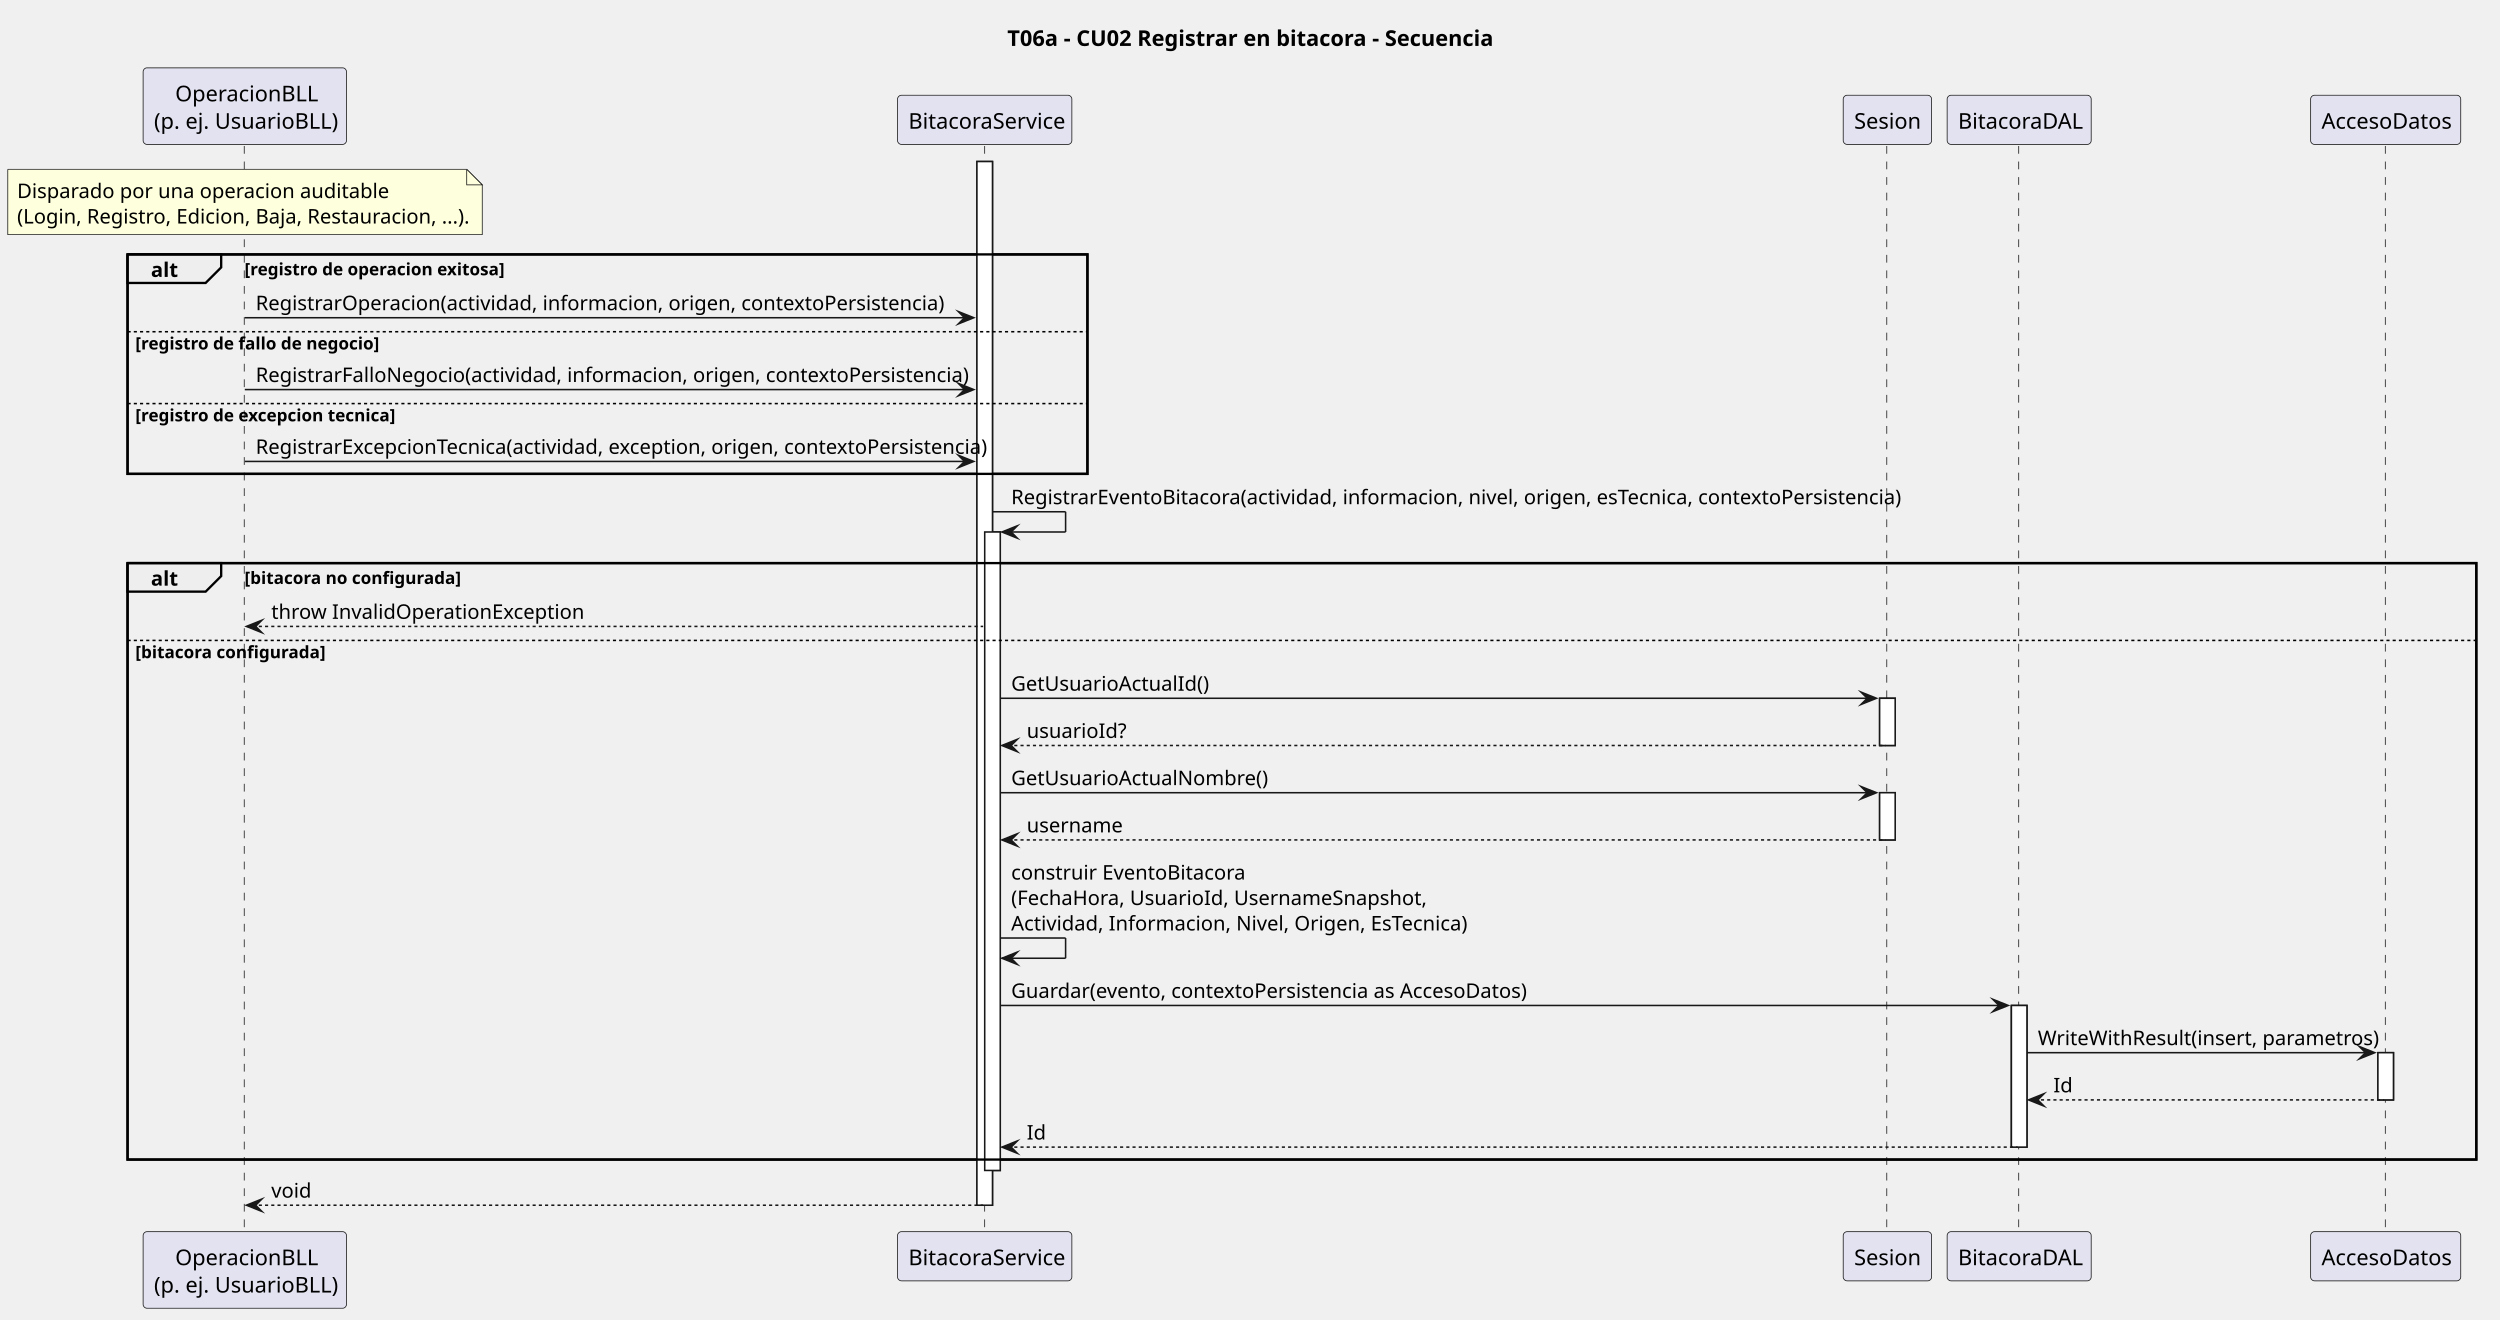
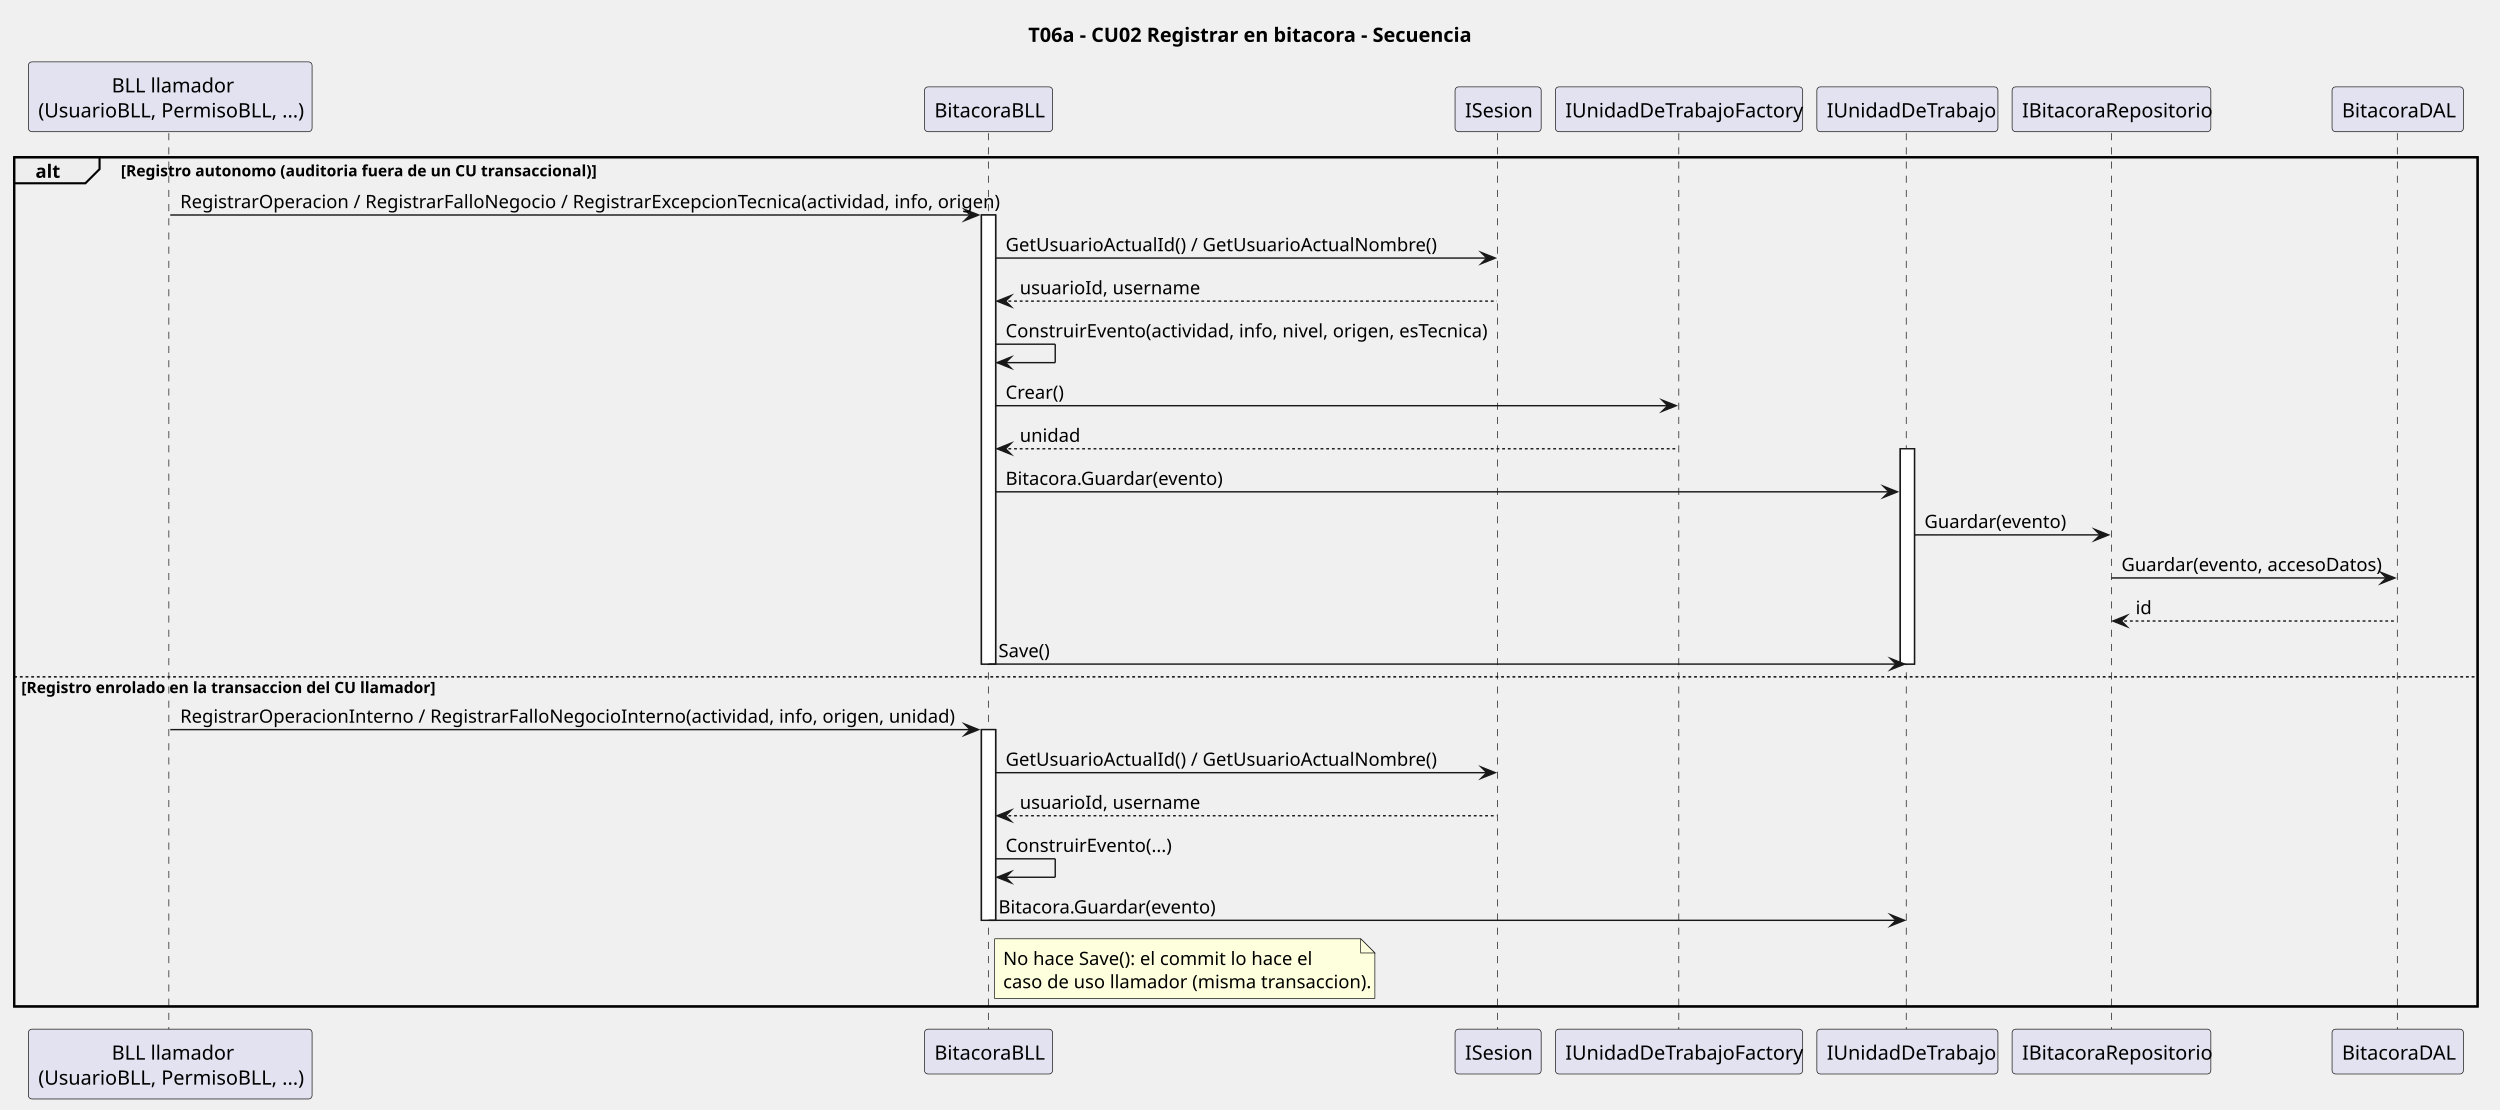
- <svg xmlns="http://www.w3.org/2000/svg" contentStyleType="text/css" data-diagram-type="SEQUENCE" height="848px" preserveAspectRatio="none" style="width:1607px;height:848px;background:#FFFFFF;" version="1.1" viewBox="0 0 1607 848" width="1607px" zoomAndPan="magnify">
+ <svg xmlns="http://www.w3.org/2000/svg" contentStyleType="text/css" data-diagram-type="SEQUENCE" height="782px" preserveAspectRatio="none" style="width:1762px;height:782px;background:#FFFFFF;" version="1.1" viewBox="0 0 1762 782" width="1762px" zoomAndPan="magnify">
  <defs />
  <g>
    <g class="title" data-source-line="1">
-       <text fill="#000000" font-family="sans-serif" font-size="14" font-weight="700" lengthAdjust="spacing" textLength="305.785" x="647.488" y="29.533">T06a - CU02 Registrar en bitacora - Secuencia</text>
-     </g>
-     <g>
-       <rect fill="#FFFFFF" height="670.891" style="stroke:#181818;stroke-width:1;" width="10" x="627.969" y="103.828" />
-     </g>
-     <g>
-       <rect fill="#FFFFFF" height="410.406" style="stroke:#181818;stroke-width:1;" width="10" x="632.969" y="341.961" />
-     </g>
-     <g>
-       <rect fill="#FFFFFF" height="30.352" style="stroke:#181818;stroke-width:1;" width="10" x="1208.223" y="448.852" />
-     </g>
-     <g>
-       <rect fill="#FFFFFF" height="30.352" style="stroke:#181818;stroke-width:1;" width="10" x="1208.223" y="509.555" />
-     </g>
-     <g>
-       <rect fill="#FFFFFF" height="91.055" style="stroke:#181818;stroke-width:1;" width="10" x="1292.922" y="646.312" />
-     </g>
-     <g>
-       <rect fill="#FFFFFF" height="30.352" style="stroke:#181818;stroke-width:1;" width="10" x="1528.52" y="676.664" />
-     </g>
-     <rect fill="none" height="141.078" style="stroke:#000000;stroke-width:1.5;" width="616.989" x="82" y="163.531" />
-     <rect fill="none" height="383.406" style="stroke:#000000;stroke-width:1.5;" width="1509.761" x="82" y="361.961" />
-     <g class="participant-lifeline" data-entity-uid="part1" data-qualified-name="OperacionBLL" data-source-line="3" id="part1-lifeline">
-       <g>
-         <rect fill="#000000" fill-opacity="0" height="698.891" width="8" x="153.358" y="93.828" />
-         <line style="stroke:#181818;stroke-width:0.5;stroke-dasharray:5,5;" x1="157" x2="157" y1="93.828" y2="792.719" />
-       </g>
-     </g>
-     <g class="participant-lifeline" data-entity-uid="part2" data-qualified-name="BitacoraService" data-source-line="4" id="part2-lifeline">
-       <g>
-         <rect fill="#000000" fill-opacity="0" height="698.891" width="8" x="628.969" y="93.828" />
-         <line style="stroke:#181818;stroke-width:0.5;stroke-dasharray:5,5;" x1="632.948" x2="632.948" y1="93.828" y2="792.719" />
-       </g>
-     </g>
-     <g class="participant-lifeline" data-entity-uid="part3" data-qualified-name="Sesion" data-source-line="5" id="part3-lifeline">
-       <g>
-         <rect fill="#000000" fill-opacity="0" height="698.891" width="8" x="1209.223" y="93.828" />
-         <line style="stroke:#181818;stroke-width:0.5;stroke-dasharray:5,5;" x1="1212.819" x2="1212.819" y1="93.828" y2="792.719" />
-       </g>
-     </g>
-     <g class="participant-lifeline" data-entity-uid="part4" data-qualified-name="BitacoraDAL" data-source-line="6" id="part4-lifeline">
-       <g>
-         <rect fill="#000000" fill-opacity="0" height="698.891" width="8" x="1293.922" y="93.828" />
-         <line style="stroke:#181818;stroke-width:0.5;stroke-dasharray:5,5;" x1="1297.626" x2="1297.626" y1="93.828" y2="792.719" />
-       </g>
-     </g>
-     <g class="participant-lifeline" data-entity-uid="part5" data-qualified-name="AccesoDatos" data-source-line="7" id="part5-lifeline">
-       <g>
-         <rect fill="#000000" fill-opacity="0" height="698.891" width="8" x="1529.52" y="93.828" />
-         <line style="stroke:#181818;stroke-width:0.5;stroke-dasharray:5,5;" x1="1533.278" x2="1533.278" y1="93.828" y2="792.719" />
-       </g>
-     </g>
-     <g class="participant participant-head" data-entity-uid="part1" data-qualified-name="OperacionBLL" data-source-line="3" id="part1-head">
-       <rect fill="#E2E2F0" height="49.219" rx="2.5" ry="2.5" style="stroke:#181818;stroke-width:0.5;" width="130.717" x="92" y="43.609" />
-       <text fill="#000000" font-family="sans-serif" font-size="14" lengthAdjust="spacing" textLength="89.503" x="112.607" y="65.143">OperacionBLL</text>
-       <text fill="#000000" font-family="sans-serif" font-size="14" lengthAdjust="spacing" textLength="116.717" x="99" y="82.752">(p. ej. UsuarioBLL)</text>
-     </g>
-     <g class="participant participant-tail" data-entity-uid="part1" data-qualified-name="OperacionBLL" data-source-line="3" id="part1-tail">
-       <rect fill="#E2E2F0" height="49.219" rx="2.5" ry="2.5" style="stroke:#181818;stroke-width:0.5;" width="130.717" x="92" y="791.719" />
-       <text fill="#000000" font-family="sans-serif" font-size="14" lengthAdjust="spacing" textLength="89.503" x="112.607" y="813.252">OperacionBLL</text>
-       <text fill="#000000" font-family="sans-serif" font-size="14" lengthAdjust="spacing" textLength="116.717" x="99" y="830.861">(p. ej. UsuarioBLL)</text>
-     </g>
-     <g class="participant participant-head" data-entity-uid="part2" data-qualified-name="BitacoraService" data-source-line="4" id="part2-head">
-       <rect fill="#E2E2F0" height="31.609" rx="2.5" ry="2.5" style="stroke:#181818;stroke-width:0.5;" width="112.041" x="576.948" y="61.219" />
-       <text fill="#000000" font-family="sans-serif" font-size="14" lengthAdjust="spacing" textLength="98.041" x="583.948" y="82.752">BitacoraService</text>
-     </g>
-     <g class="participant participant-tail" data-entity-uid="part2" data-qualified-name="BitacoraService" data-source-line="4" id="part2-tail">
-       <rect fill="#E2E2F0" height="31.609" rx="2.5" ry="2.5" style="stroke:#181818;stroke-width:0.5;" width="112.041" x="576.948" y="791.719" />
-       <text fill="#000000" font-family="sans-serif" font-size="14" lengthAdjust="spacing" textLength="98.041" x="583.948" y="813.252">BitacoraService</text>
-     </g>
-     <g class="participant participant-head" data-entity-uid="part3" data-qualified-name="Sesion" data-source-line="5" id="part3-head">
-       <rect fill="#E2E2F0" height="31.609" rx="2.5" ry="2.5" style="stroke:#181818;stroke-width:0.5;" width="56.807" x="1184.819" y="61.219" />
-       <text fill="#000000" font-family="sans-serif" font-size="14" lengthAdjust="spacing" textLength="42.807" x="1191.819" y="82.752">Sesion</text>
-     </g>
-     <g class="participant participant-tail" data-entity-uid="part3" data-qualified-name="Sesion" data-source-line="5" id="part3-tail">
-       <rect fill="#E2E2F0" height="31.609" rx="2.5" ry="2.5" style="stroke:#181818;stroke-width:0.5;" width="56.807" x="1184.819" y="791.719" />
-       <text fill="#000000" font-family="sans-serif" font-size="14" lengthAdjust="spacing" textLength="42.807" x="1191.819" y="813.252">Sesion</text>
-     </g>
-     <g class="participant participant-head" data-entity-uid="part4" data-qualified-name="BitacoraDAL" data-source-line="6" id="part4-head">
-       <rect fill="#E2E2F0" height="31.609" rx="2.5" ry="2.5" style="stroke:#181818;stroke-width:0.5;" width="92.593" x="1251.626" y="61.219" />
-       <text fill="#000000" font-family="sans-serif" font-size="14" lengthAdjust="spacing" textLength="78.593" x="1258.626" y="82.752">BitacoraDAL</text>
-     </g>
-     <g class="participant participant-tail" data-entity-uid="part4" data-qualified-name="BitacoraDAL" data-source-line="6" id="part4-tail">
-       <rect fill="#E2E2F0" height="31.609" rx="2.5" ry="2.5" style="stroke:#181818;stroke-width:0.5;" width="92.593" x="1251.626" y="791.719" />
-       <text fill="#000000" font-family="sans-serif" font-size="14" lengthAdjust="spacing" textLength="78.593" x="1258.626" y="813.252">BitacoraDAL</text>
-     </g>
-     <g class="participant participant-head" data-entity-uid="part5" data-qualified-name="AccesoDatos" data-source-line="7" id="part5-head">
-       <rect fill="#E2E2F0" height="31.609" rx="2.5" ry="2.5" style="stroke:#181818;stroke-width:0.5;" width="96.482" x="1485.278" y="61.219" />
-       <text fill="#000000" font-family="sans-serif" font-size="14" lengthAdjust="spacing" textLength="82.482" x="1492.278" y="82.752">AccesoDatos</text>
-     </g>
-     <g class="participant participant-tail" data-entity-uid="part5" data-qualified-name="AccesoDatos" data-source-line="7" id="part5-tail">
-       <rect fill="#E2E2F0" height="31.609" rx="2.5" ry="2.5" style="stroke:#181818;stroke-width:0.5;" width="96.482" x="1485.278" y="791.719" />
-       <text fill="#000000" font-family="sans-serif" font-size="14" lengthAdjust="spacing" textLength="82.482" x="1492.278" y="813.252">AccesoDatos</text>
-     </g>
-     <g>
-       <rect fill="#FFFFFF" height="670.891" style="stroke:#181818;stroke-width:1;" width="10" x="627.969" y="103.828" />
-     </g>
-     <g>
-       <rect fill="#FFFFFF" height="410.406" style="stroke:#181818;stroke-width:1;" width="10" x="632.969" y="341.961" />
-     </g>
-     <g>
-       <rect fill="#FFFFFF" height="30.352" style="stroke:#181818;stroke-width:1;" width="10" x="1208.223" y="448.852" />
-     </g>
-     <g>
-       <rect fill="#FFFFFF" height="30.352" style="stroke:#181818;stroke-width:1;" width="10" x="1208.223" y="509.555" />
-     </g>
-     <g>
-       <rect fill="#FFFFFF" height="91.055" style="stroke:#181818;stroke-width:1;" width="10" x="1292.922" y="646.312" />
-     </g>
-     <g>
-       <rect fill="#FFFFFF" height="30.352" style="stroke:#181818;stroke-width:1;" width="10" x="1528.52" y="676.664" />
-     </g>
-     <path d="M5,108.828 L5,150.828 L310,150.828 L310,118.828 L300,108.828 L5,108.828" fill="#FEFFDD" style="stroke:#181818;stroke-width:0.5;" />
-     <path d="M300,108.828 L300,118.828 L310,118.828 L300,108.828" fill="#FEFFDD" style="stroke:#181818;stroke-width:0.5;" />
-     <text fill="#000000" font-family="sans-serif" font-size="13" lengthAdjust="spacing" textLength="224.047" x="11" y="127.323">Disparado por una operacion auditable</text>
-     <text fill="#000000" font-family="sans-serif" font-size="13" lengthAdjust="spacing" textLength="284.692" x="11" y="143.675">(Login, Registro, Edicion, Baja, Restauracion, ...).</text>
-     <path d="M82,163.531 L142.171,163.531 L142.171,171.883 L132.171,181.883 L82,181.883 L82,163.531" fill="#EEEEEE" style="stroke:#000000;stroke-width:1.5;" />
-     <rect fill="none" height="141.078" style="stroke:#000000;stroke-width:1.5;" width="616.989" x="82" y="163.531" />
-     <text fill="#000000" font-family="sans-serif" font-size="13" font-weight="700" lengthAdjust="spacing" textLength="15.171" x="97" y="178.026">alt</text>
-     <text fill="#000000" font-family="sans-serif" font-size="11" font-weight="700" lengthAdjust="spacing" textLength="160.762" x="157.171" y="176.95">[registro de operacion exitosa]</text>
+       <text fill="#000000" font-family="sans-serif" font-size="14" font-weight="700" lengthAdjust="spacing" textLength="305.785" x="724.716" y="29.533">T06a - CU02 Registrar en bitacora - Secuencia</text>
+     </g>
+     <g>
+       <rect fill="#FFFFFF" height="316.516" style="stroke:#181818;stroke-width:1;" width="10" x="691.72" y="151.531" />
+     </g>
+     <g>
+       <rect fill="#FFFFFF" height="134.406" style="stroke:#181818;stroke-width:1;" width="10" x="691.72" y="514.234" />
+     </g>
+     <g>
+       <rect fill="#FFFFFF" height="151.758" style="stroke:#181818;stroke-width:1;" width="10" x="1339.327" y="316.289" />
+     </g>
+     <rect fill="none" height="598.516" style="stroke:#000000;stroke-width:1.5;" width="1736.217" x="10" y="110.828" />
+     <g class="participant-lifeline" data-entity-uid="part1" data-qualified-name="Caller" data-source-line="6" id="part1-lifeline">
+       <g>
+         <rect fill="#000000" fill-opacity="0" height="632.516" width="8" x="115.979" y="93.828" />
+         <line style="stroke:#181818;stroke-width:0.5;stroke-dasharray:5,5;" x1="119" x2="119" y1="93.828" y2="726.344" />
+       </g>
+     </g>
+     <g class="participant-lifeline" data-entity-uid="part2" data-qualified-name="BLL" data-source-line="7" id="part2-lifeline">
+       <g>
+         <rect fill="#000000" fill-opacity="0" height="632.516" width="8" x="692.72" y="93.828" />
+         <line style="stroke:#181818;stroke-width:0.5;stroke-dasharray:5,5;" x1="696.586" x2="696.586" y1="93.828" y2="726.344" />
+       </g>
+     </g>
+     <g class="participant-lifeline" data-entity-uid="part3" data-qualified-name="Sesion" data-source-line="8" id="part3-lifeline">
+       <g>
+         <rect fill="#000000" fill-opacity="0" height="632.516" width="8" x="1051.873" y="93.828" />
+         <line style="stroke:#181818;stroke-width:0.5;stroke-dasharray:5,5;" x1="1055.524" x2="1055.524" y1="93.828" y2="726.344" />
+       </g>
+     </g>
+     <g class="participant-lifeline" data-entity-uid="part4" data-qualified-name="UoWF" data-source-line="9" id="part4-lifeline">
+       <g>
+         <rect fill="#000000" fill-opacity="0" height="632.516" width="8" x="1179.369" y="93.828" />
+         <line style="stroke:#181818;stroke-width:0.5;stroke-dasharray:5,5;" x1="1183.221" x2="1183.221" y1="93.828" y2="726.344" />
+       </g>
+     </g>
+     <g class="participant-lifeline" data-entity-uid="part5" data-qualified-name="UoW" data-source-line="10" id="part5-lifeline">
+       <g>
+         <rect fill="#000000" fill-opacity="0" height="632.516" width="8" x="1340.327" y="93.828" />
+         <line style="stroke:#181818;stroke-width:0.5;stroke-dasharray:5,5;" x1="1343.517" x2="1343.517" y1="93.828" y2="726.344" />
+       </g>
+     </g>
+     <g class="participant-lifeline" data-entity-uid="part6" data-qualified-name="Repo" data-source-line="11" id="part6-lifeline">
+       <g>
+         <rect fill="#000000" fill-opacity="0" height="632.516" width="8" x="1484.168" y="93.828" />
+         <line style="stroke:#181818;stroke-width:0.5;stroke-dasharray:5,5;" x1="1488.137" x2="1488.137" y1="93.828" y2="726.344" />
+       </g>
+     </g>
+     <g class="participant-lifeline" data-entity-uid="part7" data-qualified-name="DAL" data-source-line="12" id="part7-lifeline">
+       <g>
+         <rect fill="#000000" fill-opacity="0" height="632.516" width="8" x="1685.921" y="93.828" />
+         <line style="stroke:#181818;stroke-width:0.5;stroke-dasharray:5,5;" x1="1689.624" x2="1689.624" y1="93.828" y2="726.344" />
+       </g>
+     </g>
+     <g class="participant participant-head" data-entity-uid="part1" data-qualified-name="Caller" data-source-line="6" id="part1-head">
+       <rect fill="#E2E2F0" height="49.219" rx="2.5" ry="2.5" style="stroke:#181818;stroke-width:0.5;" width="199.958" x="20" y="43.609" />
+       <text fill="#000000" font-family="sans-serif" font-size="14" lengthAdjust="spacing" textLength="82.489" x="78.734" y="65.143">BLL llamador</text>
+       <text fill="#000000" font-family="sans-serif" font-size="14" lengthAdjust="spacing" textLength="185.958" x="27" y="82.752">(UsuarioBLL, PermisoBLL, ...)</text>
+     </g>
+     <g class="participant participant-tail" data-entity-uid="part1" data-qualified-name="Caller" data-source-line="6" id="part1-tail">
+       <rect fill="#E2E2F0" height="49.219" rx="2.5" ry="2.5" style="stroke:#181818;stroke-width:0.5;" width="199.958" x="20" y="725.344" />
+       <text fill="#000000" font-family="sans-serif" font-size="14" lengthAdjust="spacing" textLength="82.489" x="78.734" y="746.877">BLL llamador</text>
+       <text fill="#000000" font-family="sans-serif" font-size="14" lengthAdjust="spacing" textLength="185.958" x="27" y="764.486">(UsuarioBLL, PermisoBLL, ...)</text>
+     </g>
+     <g class="participant participant-head" data-entity-uid="part2" data-qualified-name="BLL" data-source-line="7" id="part2-head">
+       <rect fill="#E2E2F0" height="31.609" rx="2.5" ry="2.5" style="stroke:#181818;stroke-width:0.5;" width="90.269" x="651.586" y="61.219" />
+       <text fill="#000000" font-family="sans-serif" font-size="14" lengthAdjust="spacing" textLength="76.269" x="658.586" y="82.752">BitacoraBLL</text>
+     </g>
+     <g class="participant participant-tail" data-entity-uid="part2" data-qualified-name="BLL" data-source-line="7" id="part2-tail">
+       <rect fill="#E2E2F0" height="31.609" rx="2.5" ry="2.5" style="stroke:#181818;stroke-width:0.5;" width="90.269" x="651.586" y="725.344" />
+       <text fill="#000000" font-family="sans-serif" font-size="14" lengthAdjust="spacing" textLength="76.269" x="658.586" y="746.877">BitacoraBLL</text>
+     </g>
+     <g class="participant participant-head" data-entity-uid="part3" data-qualified-name="Sesion" data-source-line="8" id="part3-head">
+       <rect fill="#E2E2F0" height="31.609" rx="2.5" ry="2.5" style="stroke:#181818;stroke-width:0.5;" width="60.696" x="1025.524" y="61.219" />
+       <text fill="#000000" font-family="sans-serif" font-size="14" lengthAdjust="spacing" textLength="46.696" x="1032.524" y="82.752">ISesion</text>
+     </g>
+     <g class="participant participant-tail" data-entity-uid="part3" data-qualified-name="Sesion" data-source-line="8" id="part3-tail">
+       <rect fill="#E2E2F0" height="31.609" rx="2.5" ry="2.5" style="stroke:#181818;stroke-width:0.5;" width="60.696" x="1025.524" y="725.344" />
+       <text fill="#000000" font-family="sans-serif" font-size="14" lengthAdjust="spacing" textLength="46.696" x="1032.524" y="746.877">ISesion</text>
+     </g>
+     <g class="participant participant-head" data-entity-uid="part4" data-qualified-name="UoWF" data-source-line="9" id="part4-head">
+       <rect fill="#E2E2F0" height="31.609" rx="2.5" ry="2.5" style="stroke:#181818;stroke-width:0.5;" width="174.296" x="1096.221" y="61.219" />
+       <text fill="#000000" font-family="sans-serif" font-size="14" lengthAdjust="spacing" textLength="160.296" x="1103.221" y="82.752">IUnidadDeTrabajoFactory</text>
+     </g>
+     <g class="participant participant-tail" data-entity-uid="part4" data-qualified-name="UoWF" data-source-line="9" id="part4-tail">
+       <rect fill="#E2E2F0" height="31.609" rx="2.5" ry="2.5" style="stroke:#181818;stroke-width:0.5;" width="174.296" x="1096.221" y="725.344" />
+       <text fill="#000000" font-family="sans-serif" font-size="14" lengthAdjust="spacing" textLength="160.296" x="1103.221" y="746.877">IUnidadDeTrabajoFactory</text>
+     </g>
+     <g class="participant participant-head" data-entity-uid="part5" data-qualified-name="UoW" data-source-line="10" id="part5-head">
+       <rect fill="#E2E2F0" height="31.609" rx="2.5" ry="2.5" style="stroke:#181818;stroke-width:0.5;" width="127.62" x="1280.517" y="61.219" />
+       <text fill="#000000" font-family="sans-serif" font-size="14" lengthAdjust="spacing" textLength="113.62" x="1287.517" y="82.752">IUnidadDeTrabajo</text>
+     </g>
+     <g class="participant participant-tail" data-entity-uid="part5" data-qualified-name="UoW" data-source-line="10" id="part5-tail">
+       <rect fill="#E2E2F0" height="31.609" rx="2.5" ry="2.5" style="stroke:#181818;stroke-width:0.5;" width="127.62" x="1280.517" y="725.344" />
+       <text fill="#000000" font-family="sans-serif" font-size="14" lengthAdjust="spacing" textLength="113.62" x="1287.517" y="746.877">IUnidadDeTrabajo</text>
+     </g>
+     <g class="participant participant-head" data-entity-uid="part6" data-qualified-name="Repo" data-source-line="11" id="part6-head">
+       <rect fill="#E2E2F0" height="31.609" rx="2.5" ry="2.5" style="stroke:#181818;stroke-width:0.5;" width="140.061" x="1418.137" y="61.219" />
+       <text fill="#000000" font-family="sans-serif" font-size="14" lengthAdjust="spacing" textLength="126.061" x="1425.137" y="82.752">IBitacoraRepositorio</text>
+     </g>
+     <g class="participant participant-tail" data-entity-uid="part6" data-qualified-name="Repo" data-source-line="11" id="part6-tail">
+       <rect fill="#E2E2F0" height="31.609" rx="2.5" ry="2.5" style="stroke:#181818;stroke-width:0.5;" width="140.061" x="1418.137" y="725.344" />
+       <text fill="#000000" font-family="sans-serif" font-size="14" lengthAdjust="spacing" textLength="126.061" x="1425.137" y="746.877">IBitacoraRepositorio</text>
+     </g>
+     <g class="participant participant-head" data-entity-uid="part7" data-qualified-name="DAL" data-source-line="12" id="part7-head">
+       <rect fill="#E2E2F0" height="31.609" rx="2.5" ry="2.5" style="stroke:#181818;stroke-width:0.5;" width="92.593" x="1643.624" y="61.219" />
+       <text fill="#000000" font-family="sans-serif" font-size="14" lengthAdjust="spacing" textLength="78.593" x="1650.624" y="82.752">BitacoraDAL</text>
+     </g>
+     <g class="participant participant-tail" data-entity-uid="part7" data-qualified-name="DAL" data-source-line="12" id="part7-tail">
+       <rect fill="#E2E2F0" height="31.609" rx="2.5" ry="2.5" style="stroke:#181818;stroke-width:0.5;" width="92.593" x="1643.624" y="725.344" />
+       <text fill="#000000" font-family="sans-serif" font-size="14" lengthAdjust="spacing" textLength="78.593" x="1650.624" y="746.877">BitacoraDAL</text>
+     </g>
+     <g>
+       <rect fill="#FFFFFF" height="316.516" style="stroke:#181818;stroke-width:1;" width="10" x="691.72" y="151.531" />
+     </g>
+     <g>
+       <rect fill="#FFFFFF" height="134.406" style="stroke:#181818;stroke-width:1;" width="10" x="691.72" y="514.234" />
+     </g>
+     <g>
+       <rect fill="#FFFFFF" height="151.758" style="stroke:#181818;stroke-width:1;" width="10" x="1339.327" y="316.289" />
+     </g>
+     <path d="M10,110.828 L70.171,110.828 L70.171,119.18 L60.171,129.18 L10,129.18 L10,110.828" fill="#EEEEEE" style="stroke:#000000;stroke-width:1.5;" />
+     <rect fill="none" height="598.516" style="stroke:#000000;stroke-width:1.5;" width="1736.217" x="10" y="110.828" />
+     <text fill="#000000" font-family="sans-serif" font-size="13" font-weight="700" lengthAdjust="spacing" textLength="15.171" x="25" y="125.323">alt</text>
+     <text fill="#000000" font-family="sans-serif" font-size="11" font-weight="700" lengthAdjust="spacing" textLength="320.252" x="85.171" y="124.247">[Registro autonomo (auditoria fuera de un CU transaccional)]</text>
    <g class="message" data-entity-1="part1" data-entity-2="part2" data-source-line="15" id="msg1">
-       <polygon fill="#181818" points="615.969,200.234,625.969,204.234,615.969,208.234,619.969,204.234" style="stroke:#181818;stroke-width:1;stroke-linejoin:miter;stroke-miterlimit:10;" />
-       <line style="stroke:#181818;stroke-width:1;" x1="157.358" x2="621.969" y1="204.234" y2="204.234" />
-       <text fill="#000000" font-family="sans-serif" font-size="13" lengthAdjust="spacing" textLength="417.638" x="164.358" y="199.378">RegistrarOperacion(actividad, informacion, origen, contextoPersistencia)</text>
-     </g>
-     <line style="stroke:#000000;stroke-width:1;stroke-dasharray:2,2;" x1="82" x2="698.989" y1="213.234" y2="213.234" />
-     <text fill="#000000" font-family="sans-serif" font-size="11" font-weight="700" lengthAdjust="spacing" textLength="150.96" x="87" y="224.653">[registro de fallo de negocio]</text>
-     <g class="message" data-entity-1="part1" data-entity-2="part2" data-source-line="17" id="msg2">
-       <polygon fill="#181818" points="615.969,246.422,625.969,250.422,615.969,254.422,619.969,250.422" style="stroke:#181818;stroke-width:1;stroke-linejoin:miter;stroke-miterlimit:10;" />
-       <line style="stroke:#181818;stroke-width:1;" x1="157.358" x2="621.969" y1="250.422" y2="250.422" />
-       <text fill="#000000" font-family="sans-serif" font-size="13" lengthAdjust="spacing" textLength="433.532" x="164.358" y="245.565">RegistrarFalloNegocio(actividad, informacion, origen, contextoPersistencia)</text>
-     </g>
-     <line style="stroke:#000000;stroke-width:1;stroke-dasharray:2,2;" x1="82" x2="698.989" y1="259.422" y2="259.422" />
-     <text fill="#000000" font-family="sans-serif" font-size="11" font-weight="700" lengthAdjust="spacing" textLength="161.998" x="87" y="270.841">[registro de excepcion tecnica]</text>
-     <g class="message" data-entity-1="part1" data-entity-2="part2" data-source-line="19" id="msg3">
-       <polygon fill="#181818" points="615.969,292.609,625.969,296.609,615.969,300.609,619.969,296.609" style="stroke:#181818;stroke-width:1;stroke-linejoin:miter;stroke-miterlimit:10;" />
-       <line style="stroke:#181818;stroke-width:1;" x1="157.358" x2="621.969" y1="296.609" y2="296.609" />
-       <text fill="#000000" font-family="sans-serif" font-size="13" lengthAdjust="spacing" textLength="451.61" x="164.358" y="291.753">RegistrarExcepcionTecnica(actividad, exception, origen, contextoPersistencia)</text>
-     </g>
-     <g class="message" data-entity-1="part2" data-entity-2="part2" data-source-line="23" id="msg4">
-       <line style="stroke:#181818;stroke-width:1;" x1="637.969" x2="684.969" y1="328.961" y2="328.961" />
-       <line style="stroke:#181818;stroke-width:1;" x1="684.969" x2="684.969" y1="328.961" y2="341.961" />
-       <line style="stroke:#181818;stroke-width:1;" x1="643.969" x2="684.969" y1="341.961" y2="341.961" />
-       <polygon fill="#181818" points="653.969,337.961,643.969,341.961,653.969,345.961,649.969,341.961" style="stroke:#181818;stroke-width:1;stroke-linejoin:miter;stroke-miterlimit:10;" />
-       <text fill="#000000" font-family="sans-serif" font-size="13" lengthAdjust="spacing" textLength="546.254" x="649.969" y="324.104">RegistrarEventoBitacora(actividad, informacion, nivel, origen, esTecnica, contextoPersistencia)</text>
-     </g>
-     <path d="M82,361.961 L142.171,361.961 L142.171,370.312 L132.171,380.312 L82,380.312 L82,361.961" fill="#EEEEEE" style="stroke:#000000;stroke-width:1.5;" />
-     <rect fill="none" height="383.406" style="stroke:#000000;stroke-width:1.5;" width="1509.761" x="82" y="361.961" />
-     <text fill="#000000" font-family="sans-serif" font-size="13" font-weight="700" lengthAdjust="spacing" textLength="15.171" x="97" y="376.456">alt</text>
-     <text fill="#000000" font-family="sans-serif" font-size="11" font-weight="700" lengthAdjust="spacing" textLength="132.618" x="157.171" y="375.38">[bitacora no configurada]</text>
-     <g class="message" data-entity-1="part2" data-entity-2="part1" data-source-line="27" id="msg5">
-       <polygon fill="#181818" points="168.358,398.664,158.358,402.664,168.358,406.664,164.358,402.664" style="stroke:#181818;stroke-width:1;stroke-linejoin:miter;stroke-miterlimit:10;" />
-       <line style="stroke:#181818;stroke-width:1;stroke-dasharray:2,2;" x1="162.358" x2="631.969" y1="402.664" y2="402.664" />
-       <text fill="#000000" font-family="sans-serif" font-size="13" lengthAdjust="spacing" textLength="187.161" x="174.358" y="397.808">throw InvalidOperationException</text>
-     </g>
-     <line style="stroke:#000000;stroke-width:1;stroke-dasharray:2,2;" x1="82" x2="1591.761" y1="411.664" y2="411.664" />
-     <text fill="#000000" font-family="sans-serif" font-size="11" font-weight="700" lengthAdjust="spacing" textLength="116.123" x="87" y="423.083">[bitacora configurada]</text>
-     <g class="message" data-entity-1="part2" data-entity-2="part3" data-source-line="29" id="msg6">
-       <polygon fill="#181818" points="1196.223,444.852,1206.223,448.852,1196.223,452.852,1200.223,448.852" style="stroke:#181818;stroke-width:1;stroke-linejoin:miter;stroke-miterlimit:10;" />
-       <line style="stroke:#181818;stroke-width:1;" x1="642.969" x2="1202.223" y1="448.852" y2="448.852" />
-       <text fill="#000000" font-family="sans-serif" font-size="13" lengthAdjust="spacing" textLength="121.38" x="649.969" y="443.995">GetUsuarioActualId()</text>
-     </g>
-     <g class="message" data-entity-1="part3" data-entity-2="part2" data-source-line="31" id="msg7">
-       <polygon fill="#181818" points="653.969,475.203,643.969,479.203,653.969,483.203,649.969,479.203" style="stroke:#181818;stroke-width:1;stroke-linejoin:miter;stroke-miterlimit:10;" />
-       <line style="stroke:#181818;stroke-width:1;stroke-dasharray:2,2;" x1="647.969" x2="1212.223" y1="479.203" y2="479.203" />
-       <text fill="#000000" font-family="sans-serif" font-size="13" lengthAdjust="spacing" textLength="60.709" x="659.969" y="474.347">usuarioId?</text>
-     </g>
-     <g class="message" data-entity-1="part2" data-entity-2="part3" data-source-line="33" id="msg8">
-       <polygon fill="#181818" points="1196.223,505.555,1206.223,509.555,1196.223,513.555,1200.223,509.555" style="stroke:#181818;stroke-width:1;stroke-linejoin:miter;stroke-miterlimit:10;" />
-       <line style="stroke:#181818;stroke-width:1;" x1="642.969" x2="1202.223" y1="509.555" y2="509.555" />
-       <text fill="#000000" font-family="sans-serif" font-size="13" lengthAdjust="spacing" textLength="156.774" x="649.969" y="504.698">GetUsuarioActualNombre()</text>
-     </g>
-     <g class="message" data-entity-1="part3" data-entity-2="part2" data-source-line="35" id="msg9">
-       <polygon fill="#181818" points="653.969,535.906,643.969,539.906,653.969,543.906,649.969,539.906" style="stroke:#181818;stroke-width:1;stroke-linejoin:miter;stroke-miterlimit:10;" />
-       <line style="stroke:#181818;stroke-width:1;stroke-dasharray:2,2;" x1="647.969" x2="1212.223" y1="539.906" y2="539.906" />
-       <text fill="#000000" font-family="sans-serif" font-size="13" lengthAdjust="spacing" textLength="57.808" x="659.969" y="535.05">username</text>
-     </g>
-     <g class="message" data-entity-1="part2" data-entity-2="part2" data-source-line="38" id="msg10">
-       <line style="stroke:#181818;stroke-width:1;" x1="642.969" x2="684.969" y1="602.961" y2="602.961" />
-       <line style="stroke:#181818;stroke-width:1;" x1="684.969" x2="684.969" y1="602.961" y2="615.961" />
-       <line style="stroke:#181818;stroke-width:1;" x1="643.969" x2="684.969" y1="615.961" y2="615.961" />
-       <polygon fill="#181818" points="653.969,611.961,643.969,615.961,653.969,619.961,649.969,615.961" style="stroke:#181818;stroke-width:1;stroke-linejoin:miter;stroke-miterlimit:10;" />
-       <text fill="#000000" font-family="sans-serif" font-size="13" lengthAdjust="spacing" textLength="141.623" x="649.969" y="565.401">construir EventoBitacora</text>
-       <text fill="#000000" font-family="sans-serif" font-size="13" lengthAdjust="spacing" textLength="257.232" x="649.969" y="581.753">(FechaHora, UsuarioId, UsernameSnapshot,</text>
-       <text fill="#000000" font-family="sans-serif" font-size="13" lengthAdjust="spacing" textLength="282.496" x="649.969" y="598.105">Actividad, Informacion, Nivel, Origen, EsTecnica)</text>
-     </g>
-     <g class="message" data-entity-1="part2" data-entity-2="part4" data-source-line="40" id="msg11">
-       <polygon fill="#181818" points="1280.922,642.312,1290.922,646.312,1280.922,650.312,1284.922,646.312" style="stroke:#181818;stroke-width:1;stroke-linejoin:miter;stroke-miterlimit:10;" />
-       <line style="stroke:#181818;stroke-width:1;" x1="642.969" x2="1286.922" y1="646.312" y2="646.312" />
-       <text fill="#000000" font-family="sans-serif" font-size="13" lengthAdjust="spacing" textLength="320.1" x="649.969" y="641.456">Guardar(evento, contextoPersistencia as AccesoDatos)</text>
-     </g>
-     <g class="message" data-entity-1="part4" data-entity-2="part5" data-source-line="42" id="msg12">
-       <polygon fill="#181818" points="1516.52,672.664,1526.52,676.664,1516.52,680.664,1520.52,676.664" style="stroke:#181818;stroke-width:1;stroke-linejoin:miter;stroke-miterlimit:10;" />
-       <line style="stroke:#181818;stroke-width:1;" x1="1302.922" x2="1522.52" y1="676.664" y2="676.664" />
-       <text fill="#000000" font-family="sans-serif" font-size="13" lengthAdjust="spacing" textLength="206.597" x="1309.922" y="671.808">WriteWithResult(insert, parametros)</text>
-     </g>
-     <g class="message" data-entity-1="part5" data-entity-2="part4" data-source-line="44" id="msg13">
-       <polygon fill="#181818" points="1313.922,703.016,1303.922,707.016,1313.922,711.016,1309.922,707.016" style="stroke:#181818;stroke-width:1;stroke-linejoin:miter;stroke-miterlimit:10;" />
-       <line style="stroke:#181818;stroke-width:1;stroke-dasharray:2,2;" x1="1307.922" x2="1532.52" y1="707.016" y2="707.016" />
-       <text fill="#000000" font-family="sans-serif" font-size="13" lengthAdjust="spacing" textLength="10.842" x="1319.922" y="702.159">Id</text>
-     </g>
-     <g class="message" data-entity-1="part4" data-entity-2="part2" data-source-line="46" id="msg14">
-       <polygon fill="#181818" points="653.969,733.367,643.969,737.367,653.969,741.367,649.969,737.367" style="stroke:#181818;stroke-width:1;stroke-linejoin:miter;stroke-miterlimit:10;" />
-       <line style="stroke:#181818;stroke-width:1;stroke-dasharray:2,2;" x1="647.969" x2="1296.922" y1="737.367" y2="737.367" />
-       <text fill="#000000" font-family="sans-serif" font-size="13" lengthAdjust="spacing" textLength="10.842" x="659.969" y="732.511">Id</text>
-     </g>
-     <g class="message" data-entity-1="part2" data-entity-2="part1" data-source-line="50" id="msg15">
-       <polygon fill="#181818" points="168.358,770.719,158.358,774.719,168.358,778.719,164.358,774.719" style="stroke:#181818;stroke-width:1;stroke-linejoin:miter;stroke-miterlimit:10;" />
-       <line style="stroke:#181818;stroke-width:1;stroke-dasharray:2,2;" x1="162.358" x2="631.969" y1="774.719" y2="774.719" />
-       <text fill="#000000" font-family="sans-serif" font-size="13" lengthAdjust="spacing" textLength="23.848" x="174.358" y="769.862">void</text>
-     </g>
+       <polygon fill="#181818" points="679.72,147.531,689.72,151.531,679.72,155.531,683.72,151.531" style="stroke:#181818;stroke-width:1;stroke-linejoin:miter;stroke-miterlimit:10;" />
+       <line style="stroke:#181818;stroke-width:1;" x1="119.979" x2="685.72" y1="151.531" y2="151.531" />
+       <text fill="#000000" font-family="sans-serif" font-size="13" lengthAdjust="spacing" textLength="552.741" x="126.979" y="146.675">RegistrarOperacion / RegistrarFalloNegocio / RegistrarExcepcionTecnica(actividad, info, origen)</text>
+     </g>
+     <g class="message" data-entity-1="part2" data-entity-2="part3" data-source-line="17" id="msg2">
+       <polygon fill="#181818" points="1043.873,177.883,1053.873,181.883,1043.873,185.883,1047.873,181.883" style="stroke:#181818;stroke-width:1;stroke-linejoin:miter;stroke-miterlimit:10;" />
+       <line style="stroke:#181818;stroke-width:1;" x1="701.72" x2="1049.873" y1="181.883" y2="181.883" />
+       <text fill="#000000" font-family="sans-serif" font-size="13" lengthAdjust="spacing" textLength="288.99" x="708.72" y="177.026">GetUsuarioActualId() / GetUsuarioActualNombre()</text>
+     </g>
+     <g class="message" data-entity-1="part3" data-entity-2="part2" data-source-line="18" id="msg3">
+       <polygon fill="#181818" points="712.72,208.234,702.72,212.234,712.72,216.234,708.72,212.234" style="stroke:#181818;stroke-width:1;stroke-linejoin:miter;stroke-miterlimit:10;" />
+       <line style="stroke:#181818;stroke-width:1;stroke-dasharray:2,2;" x1="706.72" x2="1054.873" y1="212.234" y2="212.234" />
+       <text fill="#000000" font-family="sans-serif" font-size="13" lengthAdjust="spacing" textLength="118.511" x="718.72" y="207.378">usuarioId, username</text>
+     </g>
+     <g class="message" data-entity-1="part2" data-entity-2="part2" data-source-line="19" id="msg4">
+       <line style="stroke:#181818;stroke-width:1;" x1="701.72" x2="743.72" y1="242.586" y2="242.586" />
+       <line style="stroke:#181818;stroke-width:1;" x1="743.72" x2="743.72" y1="242.586" y2="255.586" />
+       <line style="stroke:#181818;stroke-width:1;" x1="702.72" x2="743.72" y1="255.586" y2="255.586" />
+       <polygon fill="#181818" points="712.72,251.586,702.72,255.586,712.72,259.586,708.72,255.586" style="stroke:#181818;stroke-width:1;stroke-linejoin:miter;stroke-miterlimit:10;" />
+       <text fill="#000000" font-family="sans-serif" font-size="13" lengthAdjust="spacing" textLength="325.152" x="708.72" y="237.73">ConstruirEvento(actividad, info, nivel, origen, esTecnica)</text>
+     </g>
+     <g class="message" data-entity-1="part2" data-entity-2="part4" data-source-line="20" id="msg5">
+       <polygon fill="#181818" points="1171.369,281.938,1181.369,285.938,1171.369,289.938,1175.369,285.938" style="stroke:#181818;stroke-width:1;stroke-linejoin:miter;stroke-miterlimit:10;" />
+       <line style="stroke:#181818;stroke-width:1;" x1="701.72" x2="1177.369" y1="285.938" y2="285.938" />
+       <text fill="#000000" font-family="sans-serif" font-size="13" lengthAdjust="spacing" textLength="41.165" x="708.72" y="281.081">Crear()</text>
+     </g>
+     <g class="message" data-entity-1="part4" data-entity-2="part2" data-source-line="21" id="msg6">
+       <polygon fill="#181818" points="712.72,312.289,702.72,316.289,712.72,320.289,708.72,316.289" style="stroke:#181818;stroke-width:1;stroke-linejoin:miter;stroke-miterlimit:10;" />
+       <line style="stroke:#181818;stroke-width:1;stroke-dasharray:2,2;" x1="706.72" x2="1182.369" y1="316.289" y2="316.289" />
+       <text fill="#000000" font-family="sans-serif" font-size="13" lengthAdjust="spacing" textLength="39.038" x="718.72" y="311.433">unidad</text>
+     </g>
+     <g class="message" data-entity-1="part2" data-entity-2="part5" data-source-line="23" id="msg7">
+       <polygon fill="#181818" points="1327.327,342.641,1337.327,346.641,1327.327,350.641,1331.327,346.641" style="stroke:#181818;stroke-width:1;stroke-linejoin:miter;stroke-miterlimit:10;" />
+       <line style="stroke:#181818;stroke-width:1;" x1="701.72" x2="1333.327" y1="346.641" y2="346.641" />
+       <text fill="#000000" font-family="sans-serif" font-size="13" lengthAdjust="spacing" textLength="146.682" x="708.72" y="341.784">Bitacora.Guardar(evento)</text>
+     </g>
+     <g class="message" data-entity-1="part5" data-entity-2="part6" data-source-line="24" id="msg8">
+       <polygon fill="#181818" points="1476.168,372.992,1486.168,376.992,1476.168,380.992,1480.168,376.992" style="stroke:#181818;stroke-width:1;stroke-linejoin:miter;stroke-miterlimit:10;" />
+       <line style="stroke:#181818;stroke-width:1;" x1="1349.327" x2="1482.168" y1="376.992" y2="376.992" />
+       <text fill="#000000" font-family="sans-serif" font-size="13" lengthAdjust="spacing" textLength="95.38" x="1356.327" y="372.136">Guardar(evento)</text>
+     </g>
+     <g class="message" data-entity-1="part6" data-entity-2="part7" data-source-line="25" id="msg9">
+       <polygon fill="#181818" points="1677.921,403.344,1687.921,407.344,1677.921,411.344,1681.921,407.344" style="stroke:#181818;stroke-width:1;stroke-linejoin:miter;stroke-miterlimit:10;" />
+       <line style="stroke:#181818;stroke-width:1;" x1="1488.168" x2="1683.921" y1="407.344" y2="407.344" />
+       <text fill="#000000" font-family="sans-serif" font-size="13" lengthAdjust="spacing" textLength="177.753" x="1495.168" y="402.487">Guardar(evento, accesoDatos)</text>
+     </g>
+     <g class="message" data-entity-1="part7" data-entity-2="part6" data-source-line="26" id="msg10">
+       <polygon fill="#181818" points="1499.168,433.695,1489.168,437.695,1499.168,441.695,1495.168,437.695" style="stroke:#181818;stroke-width:1;stroke-linejoin:miter;stroke-miterlimit:10;" />
+       <line style="stroke:#181818;stroke-width:1;stroke-dasharray:2,2;" x1="1493.168" x2="1688.921" y1="437.695" y2="437.695" />
+       <text fill="#000000" font-family="sans-serif" font-size="13" lengthAdjust="spacing" textLength="10.118" x="1505.168" y="432.839">id</text>
+     </g>
+     <g class="message" data-entity-1="part2" data-entity-2="part5" data-source-line="27" id="msg11">
+       <polygon fill="#181818" points="1332.327,464.047,1342.327,468.047,1332.327,472.047,1336.327,468.047" style="stroke:#181818;stroke-width:1;stroke-linejoin:miter;stroke-miterlimit:10;" />
+       <line style="stroke:#181818;stroke-width:1;" x1="696.72" x2="1338.327" y1="468.047" y2="468.047" />
+       <text fill="#000000" font-family="sans-serif" font-size="13" lengthAdjust="spacing" textLength="38.289" x="703.72" y="463.19">Save()</text>
+     </g>
+     <line style="stroke:#000000;stroke-width:1;stroke-dasharray:2,2;" x1="10" x2="1746.217" y1="477.047" y2="477.047" />
+     <text fill="#000000" font-family="sans-serif" font-size="11" font-weight="700" lengthAdjust="spacing" textLength="281.171" x="15" y="488.466">[Registro enrolado en la transaccion del CU llamador]</text>
+     <g class="message" data-entity-1="part1" data-entity-2="part2" data-source-line="31" id="msg12">
+       <polygon fill="#181818" points="679.72,510.234,689.72,514.234,679.72,518.234,683.72,514.234" style="stroke:#181818;stroke-width:1;stroke-linejoin:miter;stroke-miterlimit:10;" />
+       <line style="stroke:#181818;stroke-width:1;" x1="119.979" x2="685.72" y1="514.234" y2="514.234" />
+       <text fill="#000000" font-family="sans-serif" font-size="13" lengthAdjust="spacing" textLength="510.878" x="126.979" y="509.378">RegistrarOperacionInterno / RegistrarFalloNegocioInterno(actividad, info, origen, unidad)</text>
+     </g>
+     <g class="message" data-entity-1="part2" data-entity-2="part3" data-source-line="33" id="msg13">
+       <polygon fill="#181818" points="1043.873,540.586,1053.873,544.586,1043.873,548.586,1047.873,544.586" style="stroke:#181818;stroke-width:1;stroke-linejoin:miter;stroke-miterlimit:10;" />
+       <line style="stroke:#181818;stroke-width:1;" x1="701.72" x2="1049.873" y1="544.586" y2="544.586" />
+       <text fill="#000000" font-family="sans-serif" font-size="13" lengthAdjust="spacing" textLength="288.99" x="708.72" y="539.73">GetUsuarioActualId() / GetUsuarioActualNombre()</text>
+     </g>
+     <g class="message" data-entity-1="part3" data-entity-2="part2" data-source-line="34" id="msg14">
+       <polygon fill="#181818" points="712.72,570.938,702.72,574.938,712.72,578.938,708.72,574.938" style="stroke:#181818;stroke-width:1;stroke-linejoin:miter;stroke-miterlimit:10;" />
+       <line style="stroke:#181818;stroke-width:1;stroke-dasharray:2,2;" x1="706.72" x2="1054.873" y1="574.938" y2="574.938" />
+       <text fill="#000000" font-family="sans-serif" font-size="13" lengthAdjust="spacing" textLength="118.511" x="718.72" y="570.081">usuarioId, username</text>
+     </g>
+     <g class="message" data-entity-1="part2" data-entity-2="part2" data-source-line="35" id="msg15">
+       <line style="stroke:#181818;stroke-width:1;" x1="701.72" x2="743.72" y1="605.289" y2="605.289" />
+       <line style="stroke:#181818;stroke-width:1;" x1="743.72" x2="743.72" y1="605.289" y2="618.289" />
+       <line style="stroke:#181818;stroke-width:1;" x1="702.72" x2="743.72" y1="618.289" y2="618.289" />
+       <polygon fill="#181818" points="712.72,614.289,702.72,618.289,712.72,622.289,708.72,618.289" style="stroke:#181818;stroke-width:1;stroke-linejoin:miter;stroke-miterlimit:10;" />
+       <text fill="#000000" font-family="sans-serif" font-size="13" lengthAdjust="spacing" textLength="112.703" x="708.72" y="600.433">ConstruirEvento(...)</text>
+     </g>
+     <g class="message" data-entity-1="part2" data-entity-2="part5" data-source-line="36" id="msg16">
+       <polygon fill="#181818" points="1332.327,644.641,1342.327,648.641,1332.327,652.641,1336.327,648.641" style="stroke:#181818;stroke-width:1;stroke-linejoin:miter;stroke-miterlimit:10;" />
+       <line style="stroke:#181818;stroke-width:1;" x1="696.72" x2="1338.327" y1="648.641" y2="648.641" />
+       <text fill="#000000" font-family="sans-serif" font-size="13" lengthAdjust="spacing" textLength="146.682" x="703.72" y="643.784">Bitacora.Guardar(evento)</text>
+     </g>
+     <path d="M701,661.641 L701,703.641 L969,703.641 L969,671.641 L959,661.641 L701,661.641" fill="#FEFFDD" style="stroke:#181818;stroke-width:0.5;" />
+     <path d="M959,661.641 L959,671.641 L969,671.641 L959,661.641" fill="#FEFFDD" style="stroke:#181818;stroke-width:0.5;" />
+     <text fill="#000000" font-family="sans-serif" font-size="13" lengthAdjust="spacing" textLength="212.424" x="707" y="680.136">No hace Save(): el commit lo hace el</text>
+     <text fill="#000000" font-family="sans-serif" font-size="13" lengthAdjust="spacing" textLength="247.819" x="707" y="696.487">caso de uso llamador (misma transaccion).</text>
  </g>
</svg>
